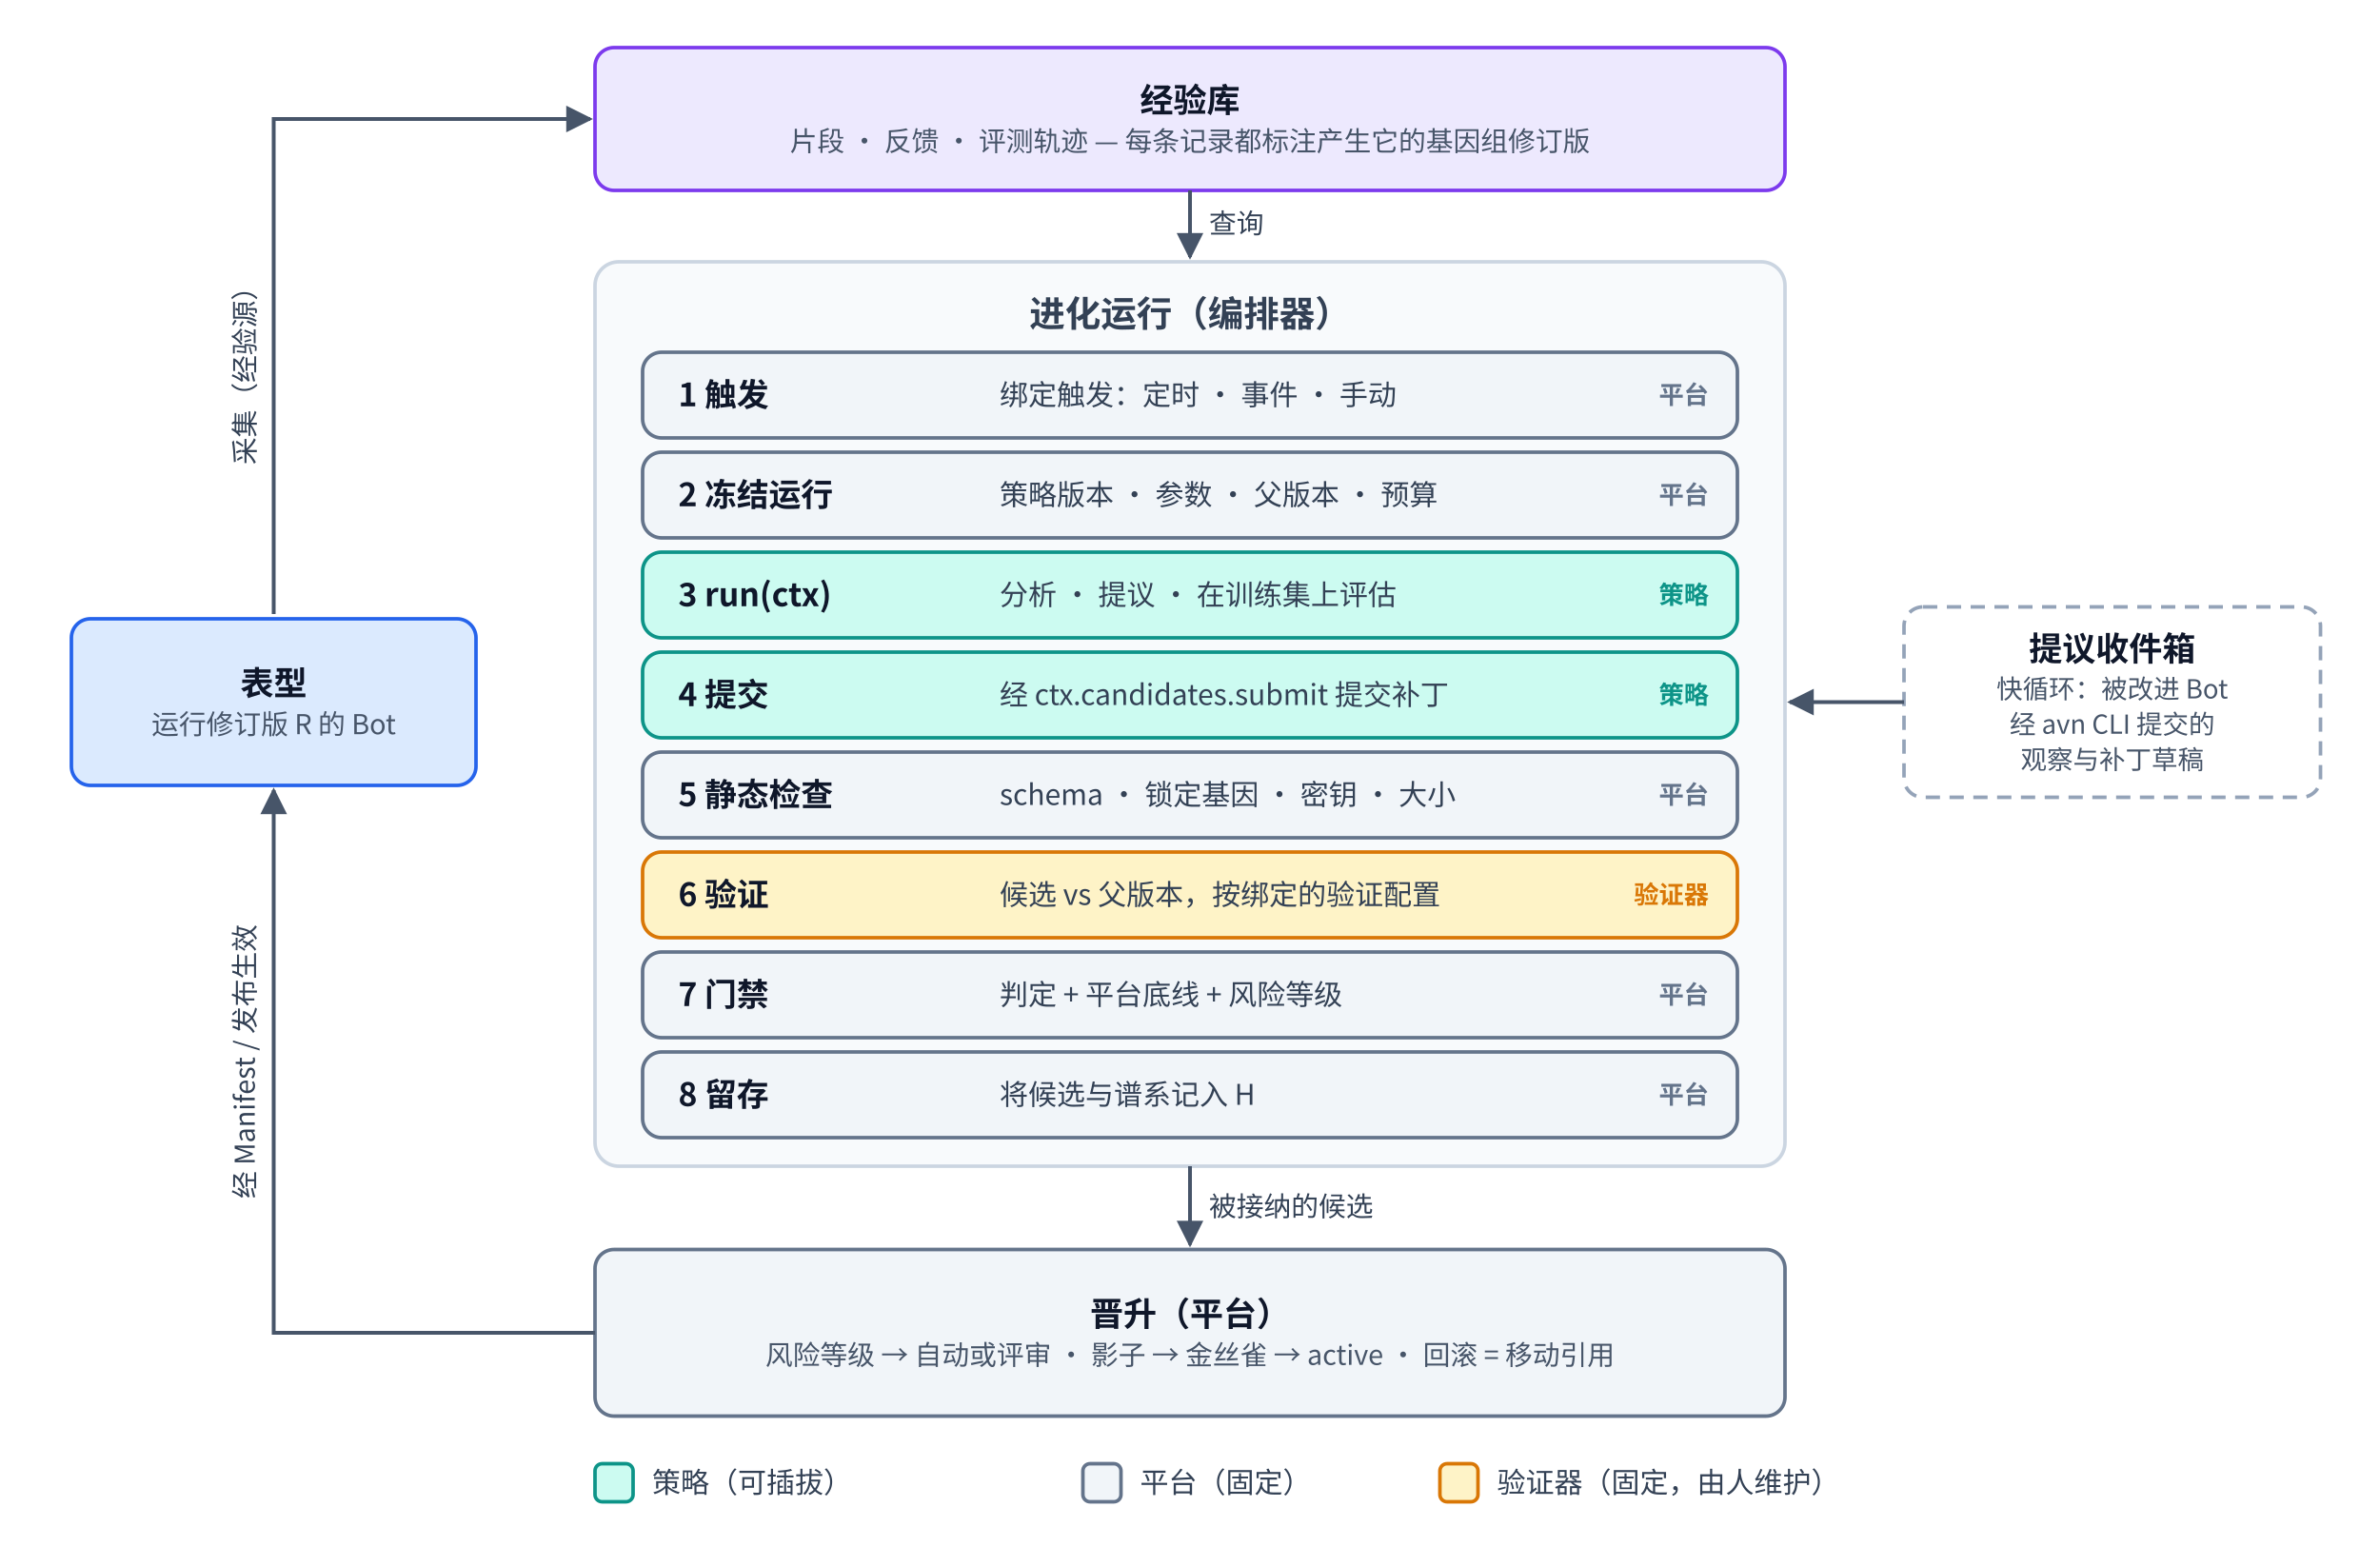
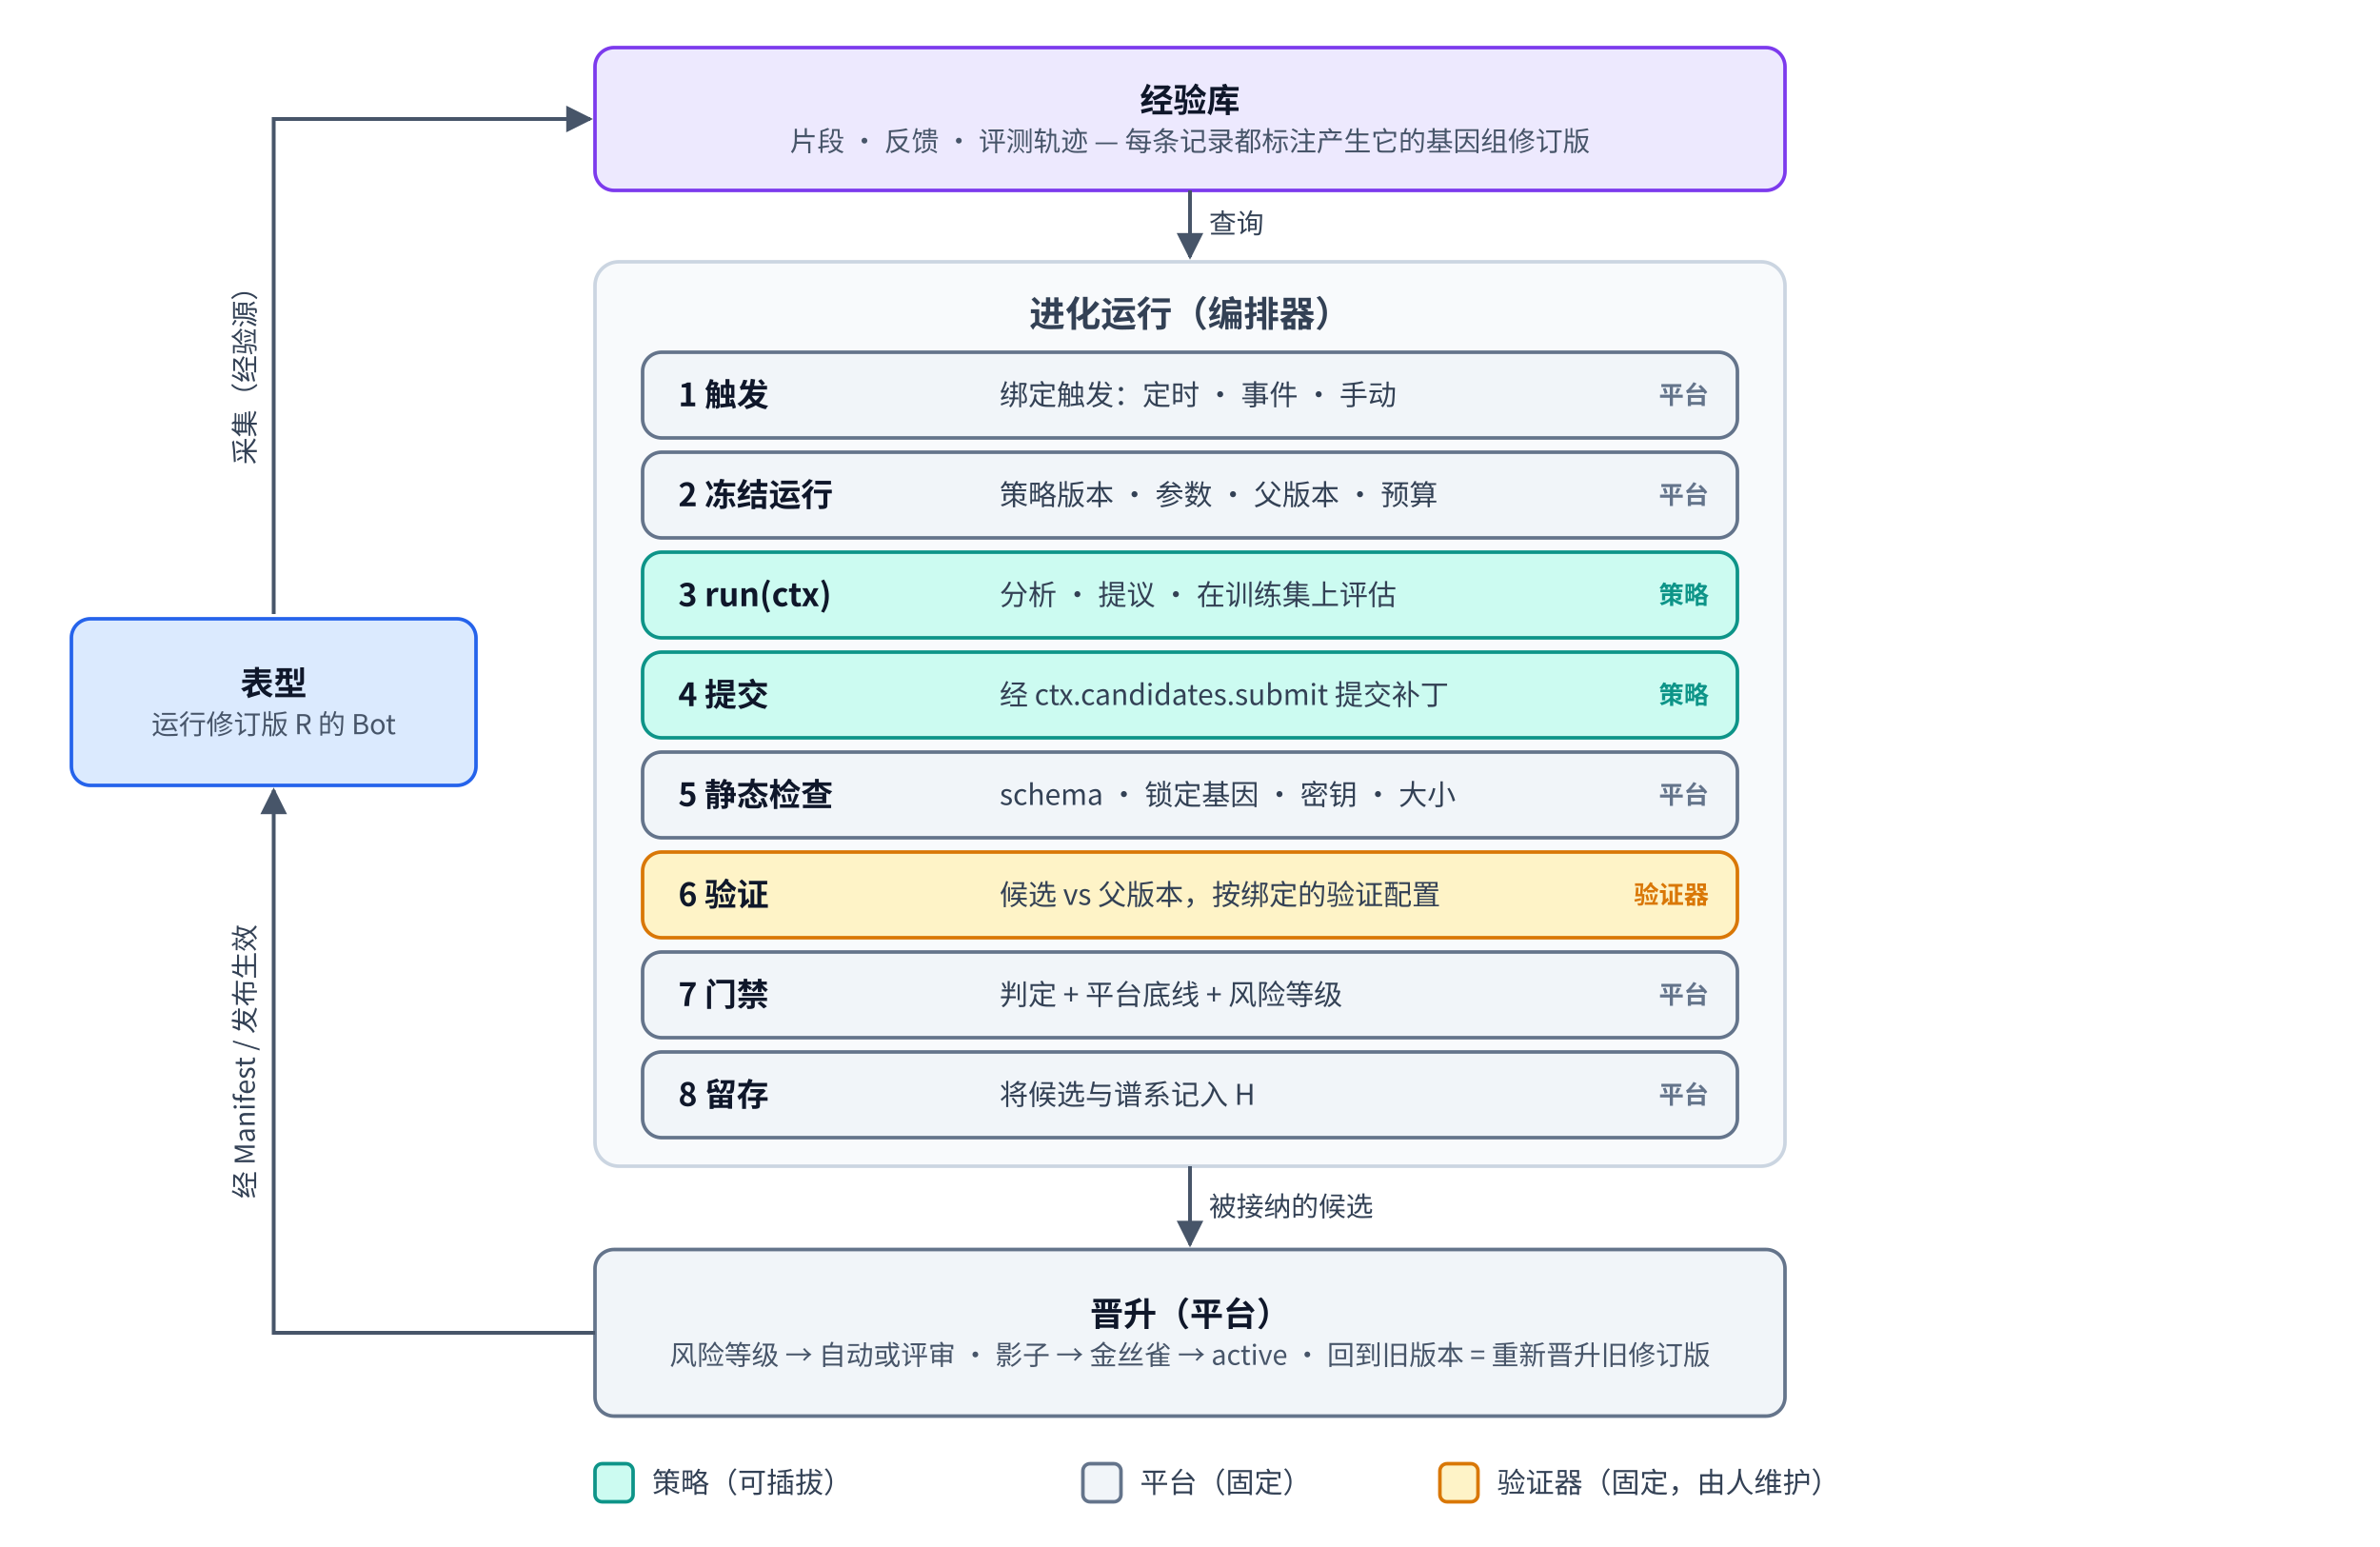
- <svg xmlns="http://www.w3.org/2000/svg" width="1000" height="650" viewBox="0 0 1000 650" font-family="'PingFang SC','Hiragino Sans GB','Microsoft YaHei','Noto Sans CJK SC','Source Han Sans SC',system-ui,-apple-system,'Segoe UI',Roboto,'Helvetica Neue',Arial,sans-serif" role="img" aria-label="第 2 层改进循环与快循环收件箱">
+ <svg xmlns="http://www.w3.org/2000/svg" width="1000" height="650" viewBox="0 0 1000 650" font-family="'PingFang SC','Hiragino Sans GB','Microsoft YaHei','Noto Sans CJK SC','Source Han Sans SC',system-ui,-apple-system,'Segoe UI',Roboto,'Helvetica Neue',Arial,sans-serif" role="img" aria-label="第 2 层改进循环">
  <defs>
    <marker id="ah" viewBox="0 0 10 10" refX="9" refY="5" markerWidth="7" markerHeight="7" orient="auto-start-reverse">
      <path d="M0 0 L10 5 L0 10 z" fill="#475569" />
    </marker>
    <marker id="ahl" viewBox="0 0 10 10" refX="9" refY="5" markerWidth="6" markerHeight="6" orient="auto-start-reverse">
      <path d="M0 0 L10 5 L0 10 z" fill="#94a3b8" />
    </marker>
  </defs>
  <rect width="1000" height="650" fill="#ffffff" />
  <rect x="250" y="20" width="500" height="60" rx="8" fill="#ede9fe" stroke="#7c3aed" stroke-width="1.5" />
  <text x="500.0" y="42.237" font-size="14" font-weight="600" fill="#0f172a" text-anchor="middle" dominant-baseline="middle">经验库</text>
  <text x="500.0" y="59.45" font-size="11.5" font-weight="400" fill="#475569" text-anchor="middle" dominant-baseline="middle">片段 · 反馈 · 评测轨迹 — 每条记录都标注产生它的基因组修订版</text>
  <rect x="30" y="260" width="170" height="70" rx="8" fill="#dbeafe" stroke="#2563eb" stroke-width="1.5" />
  <text x="115.0" y="287.238" font-size="14" font-weight="600" fill="#0f172a" text-anchor="middle" dominant-baseline="middle">表型</text>
  <text x="115.0" y="304.45" font-size="11.5" font-weight="400" fill="#475569" text-anchor="middle" dominant-baseline="middle">运行修订版 R 的 Bot</text>
  <rect x="250" y="110" width="500" height="380" rx="10" fill="#f8fafc" stroke="#cbd5e1" stroke-width="1.5" />
  <text x="500" y="132" font-size="15" font-weight="700" fill="#334155" text-anchor="middle" dominant-baseline="middle">进化运行（编排器）</text>
  <rect x="270" y="148" width="460" height="36" rx="8" fill="#f1f5f9" stroke="#64748b" stroke-width="1.5" />
  <text x="285" y="166" font-size="13.5" font-weight="600" fill="#0f172a" text-anchor="start" dominant-baseline="middle">1  触发</text>
  <text x="420" y="166" font-size="12" font-weight="400" fill="#334155" text-anchor="start" dominant-baseline="middle">绑定触发：定时 · 事件 · 手动</text>
  <text x="718" y="166" font-size="10.5" font-weight="700" fill="#64748b" text-anchor="end" dominant-baseline="middle">平台</text>
  <rect x="270" y="190" width="460" height="36" rx="8" fill="#f1f5f9" stroke="#64748b" stroke-width="1.5" />
  <text x="285" y="208" font-size="13.5" font-weight="600" fill="#0f172a" text-anchor="start" dominant-baseline="middle">2  冻结运行</text>
  <text x="420" y="208" font-size="12" font-weight="400" fill="#334155" text-anchor="start" dominant-baseline="middle">策略版本 · 参数 · 父版本 · 预算</text>
  <text x="718" y="208" font-size="10.5" font-weight="700" fill="#64748b" text-anchor="end" dominant-baseline="middle">平台</text>
  <rect x="270" y="232" width="460" height="36" rx="8" fill="#ccfbf1" stroke="#0d9488" stroke-width="1.5" />
  <text x="285" y="250" font-size="13.5" font-weight="600" fill="#0f172a" text-anchor="start" dominant-baseline="middle">3  run(ctx)</text>
  <text x="420" y="250" font-size="12" font-weight="400" fill="#334155" text-anchor="start" dominant-baseline="middle">分析 · 提议 · 在训练集上评估</text>
  <text x="718" y="250" font-size="10.5" font-weight="700" fill="#0d9488" text-anchor="end" dominant-baseline="middle">策略</text>
  <rect x="270" y="274" width="460" height="36" rx="8" fill="#ccfbf1" stroke="#0d9488" stroke-width="1.5" />
  <text x="285" y="292" font-size="13.5" font-weight="600" fill="#0f172a" text-anchor="start" dominant-baseline="middle">4  提交</text>
  <text x="420" y="292" font-size="12" font-weight="400" fill="#334155" text-anchor="start" dominant-baseline="middle">经 ctx.candidates.submit 提交补丁</text>
  <text x="718" y="292" font-size="10.5" font-weight="700" fill="#0d9488" text-anchor="end" dominant-baseline="middle">策略</text>
  <rect x="270" y="316" width="460" height="36" rx="8" fill="#f1f5f9" stroke="#64748b" stroke-width="1.5" />
  <text x="285" y="334" font-size="13.5" font-weight="600" fill="#0f172a" text-anchor="start" dominant-baseline="middle">5  静态检查</text>
  <text x="420" y="334" font-size="12" font-weight="400" fill="#334155" text-anchor="start" dominant-baseline="middle">schema · 锁定基因 · 密钥 · 大小</text>
  <text x="718" y="334" font-size="10.5" font-weight="700" fill="#64748b" text-anchor="end" dominant-baseline="middle">平台</text>
  <rect x="270" y="358" width="460" height="36" rx="8" fill="#fef3c7" stroke="#d97706" stroke-width="1.5" />
  <text x="285" y="376" font-size="13.5" font-weight="600" fill="#0f172a" text-anchor="start" dominant-baseline="middle">6  验证</text>
  <text x="420" y="376" font-size="12" font-weight="400" fill="#334155" text-anchor="start" dominant-baseline="middle">候选 vs 父版本，按绑定的验证配置</text>
  <text x="718" y="376" font-size="10.5" font-weight="700" fill="#d97706" text-anchor="end" dominant-baseline="middle">验证器</text>
  <rect x="270" y="400" width="460" height="36" rx="8" fill="#f1f5f9" stroke="#64748b" stroke-width="1.5" />
  <text x="285" y="418" font-size="13.5" font-weight="600" fill="#0f172a" text-anchor="start" dominant-baseline="middle">7  门禁</text>
  <text x="420" y="418" font-size="12" font-weight="400" fill="#334155" text-anchor="start" dominant-baseline="middle">判定 + 平台底线 + 风险等级</text>
  <text x="718" y="418" font-size="10.5" font-weight="700" fill="#64748b" text-anchor="end" dominant-baseline="middle">平台</text>
  <rect x="270" y="442" width="460" height="36" rx="8" fill="#f1f5f9" stroke="#64748b" stroke-width="1.5" />
  <text x="285" y="460" font-size="13.5" font-weight="600" fill="#0f172a" text-anchor="start" dominant-baseline="middle">8  留存</text>
  <text x="420" y="460" font-size="12" font-weight="400" fill="#334155" text-anchor="start" dominant-baseline="middle">将候选与谱系记入 H</text>
  <text x="718" y="460" font-size="10.5" font-weight="700" fill="#64748b" text-anchor="end" dominant-baseline="middle">平台</text>
  <rect x="250" y="525" width="500" height="70" rx="8" fill="#f1f5f9" stroke="#64748b" stroke-width="1.5" />
  <text x="500.0" y="552.238" font-size="14" font-weight="600" fill="#0f172a" text-anchor="middle" dominant-baseline="middle">晋升（平台）</text>
-   <text x="500.0" y="569.45" font-size="11.5" font-weight="400" fill="#475569" text-anchor="middle" dominant-baseline="middle">风险等级 → 自动或评审  ·  影子 → 金丝雀 → active  ·  回滚 = 移动引用</text>
-   <rect x="800" y="255" width="175" height="80" rx="8" fill="#ffffff" stroke="#94a3b8" stroke-width="1.5" stroke-dasharray="6 4" />
-   <text x="887.5" y="272.725" font-size="14" font-weight="600" fill="#0f172a" text-anchor="middle" dominant-baseline="middle">提议收件箱</text>
-   <text x="887.5" y="289.6" font-size="11" font-weight="400" fill="#475569" text-anchor="middle" dominant-baseline="middle">快循环：被改进 Bot</text>
-   <text x="887.5" y="304.45" font-size="11" font-weight="400" fill="#475569" text-anchor="middle" dominant-baseline="middle">经 avn CLI 提交的</text>
-   <text x="887.5" y="319.3" font-size="11" font-weight="400" fill="#475569" text-anchor="middle" dominant-baseline="middle">观察与补丁草稿</text>
+   <text x="500.0" y="569.45" font-size="11.5" font-weight="400" fill="#475569" text-anchor="middle" dominant-baseline="middle">风险等级 → 自动或评审  ·  影子 → 金丝雀 → active  ·  回到旧版本 = 重新晋升旧修订版</text>
  <path d="M 115 258 L 115 50 L 248 50" fill="none" stroke="#475569" stroke-width="1.6" marker-end="url(#ah)" />
  <text x="103" y="155" font-size="11.5" font-weight="400" fill="#334155" text-anchor="middle" dominant-baseline="middle" transform="rotate(-90 103 155)">采集（经验源）</text>
  <path d="M 500 80 L 500 108" fill="none" stroke="#475569" stroke-width="1.6" marker-end="url(#ah)" />
  <text x="508" y="94" font-size="11.5" font-weight="400" fill="#334155" text-anchor="start" dominant-baseline="middle">查询</text>
  <path d="M 500 490 L 500 523" fill="none" stroke="#475569" stroke-width="1.6" marker-end="url(#ah)" />
  <text x="508" y="507" font-size="11.5" font-weight="400" fill="#334155" text-anchor="start" dominant-baseline="middle">被接纳的候选</text>
  <path d="M 250 560 L 115 560 L 115 332" fill="none" stroke="#475569" stroke-width="1.6" marker-end="url(#ah)" />
  <text x="103" y="446" font-size="11.5" font-weight="400" fill="#334155" text-anchor="middle" dominant-baseline="middle" transform="rotate(-90 103 446)">经 Manifest / 发布生效</text>
-   <path d="M 800 295 L 752 295" fill="none" stroke="#475569" stroke-width="1.6" marker-end="url(#ah)" />
  <rect x="250" y="615" width="16" height="16" rx="3" fill="#ccfbf1" stroke="#0d9488" stroke-width="1.5" />
  <text x="274" y="623" font-size="12" font-weight="400" fill="#334155" text-anchor="start" dominant-baseline="middle">策略（可插拔）</text>
  <rect x="455" y="615" width="16" height="16" rx="3" fill="#f1f5f9" stroke="#64748b" stroke-width="1.5" />
  <text x="479" y="623" font-size="12" font-weight="400" fill="#334155" text-anchor="start" dominant-baseline="middle">平台（固定）</text>
  <rect x="605" y="615" width="16" height="16" rx="3" fill="#fef3c7" stroke="#d97706" stroke-width="1.5" />
  <text x="629" y="623" font-size="12" font-weight="400" fill="#334155" text-anchor="start" dominant-baseline="middle">验证器（固定，由人维护）</text>
</svg>
